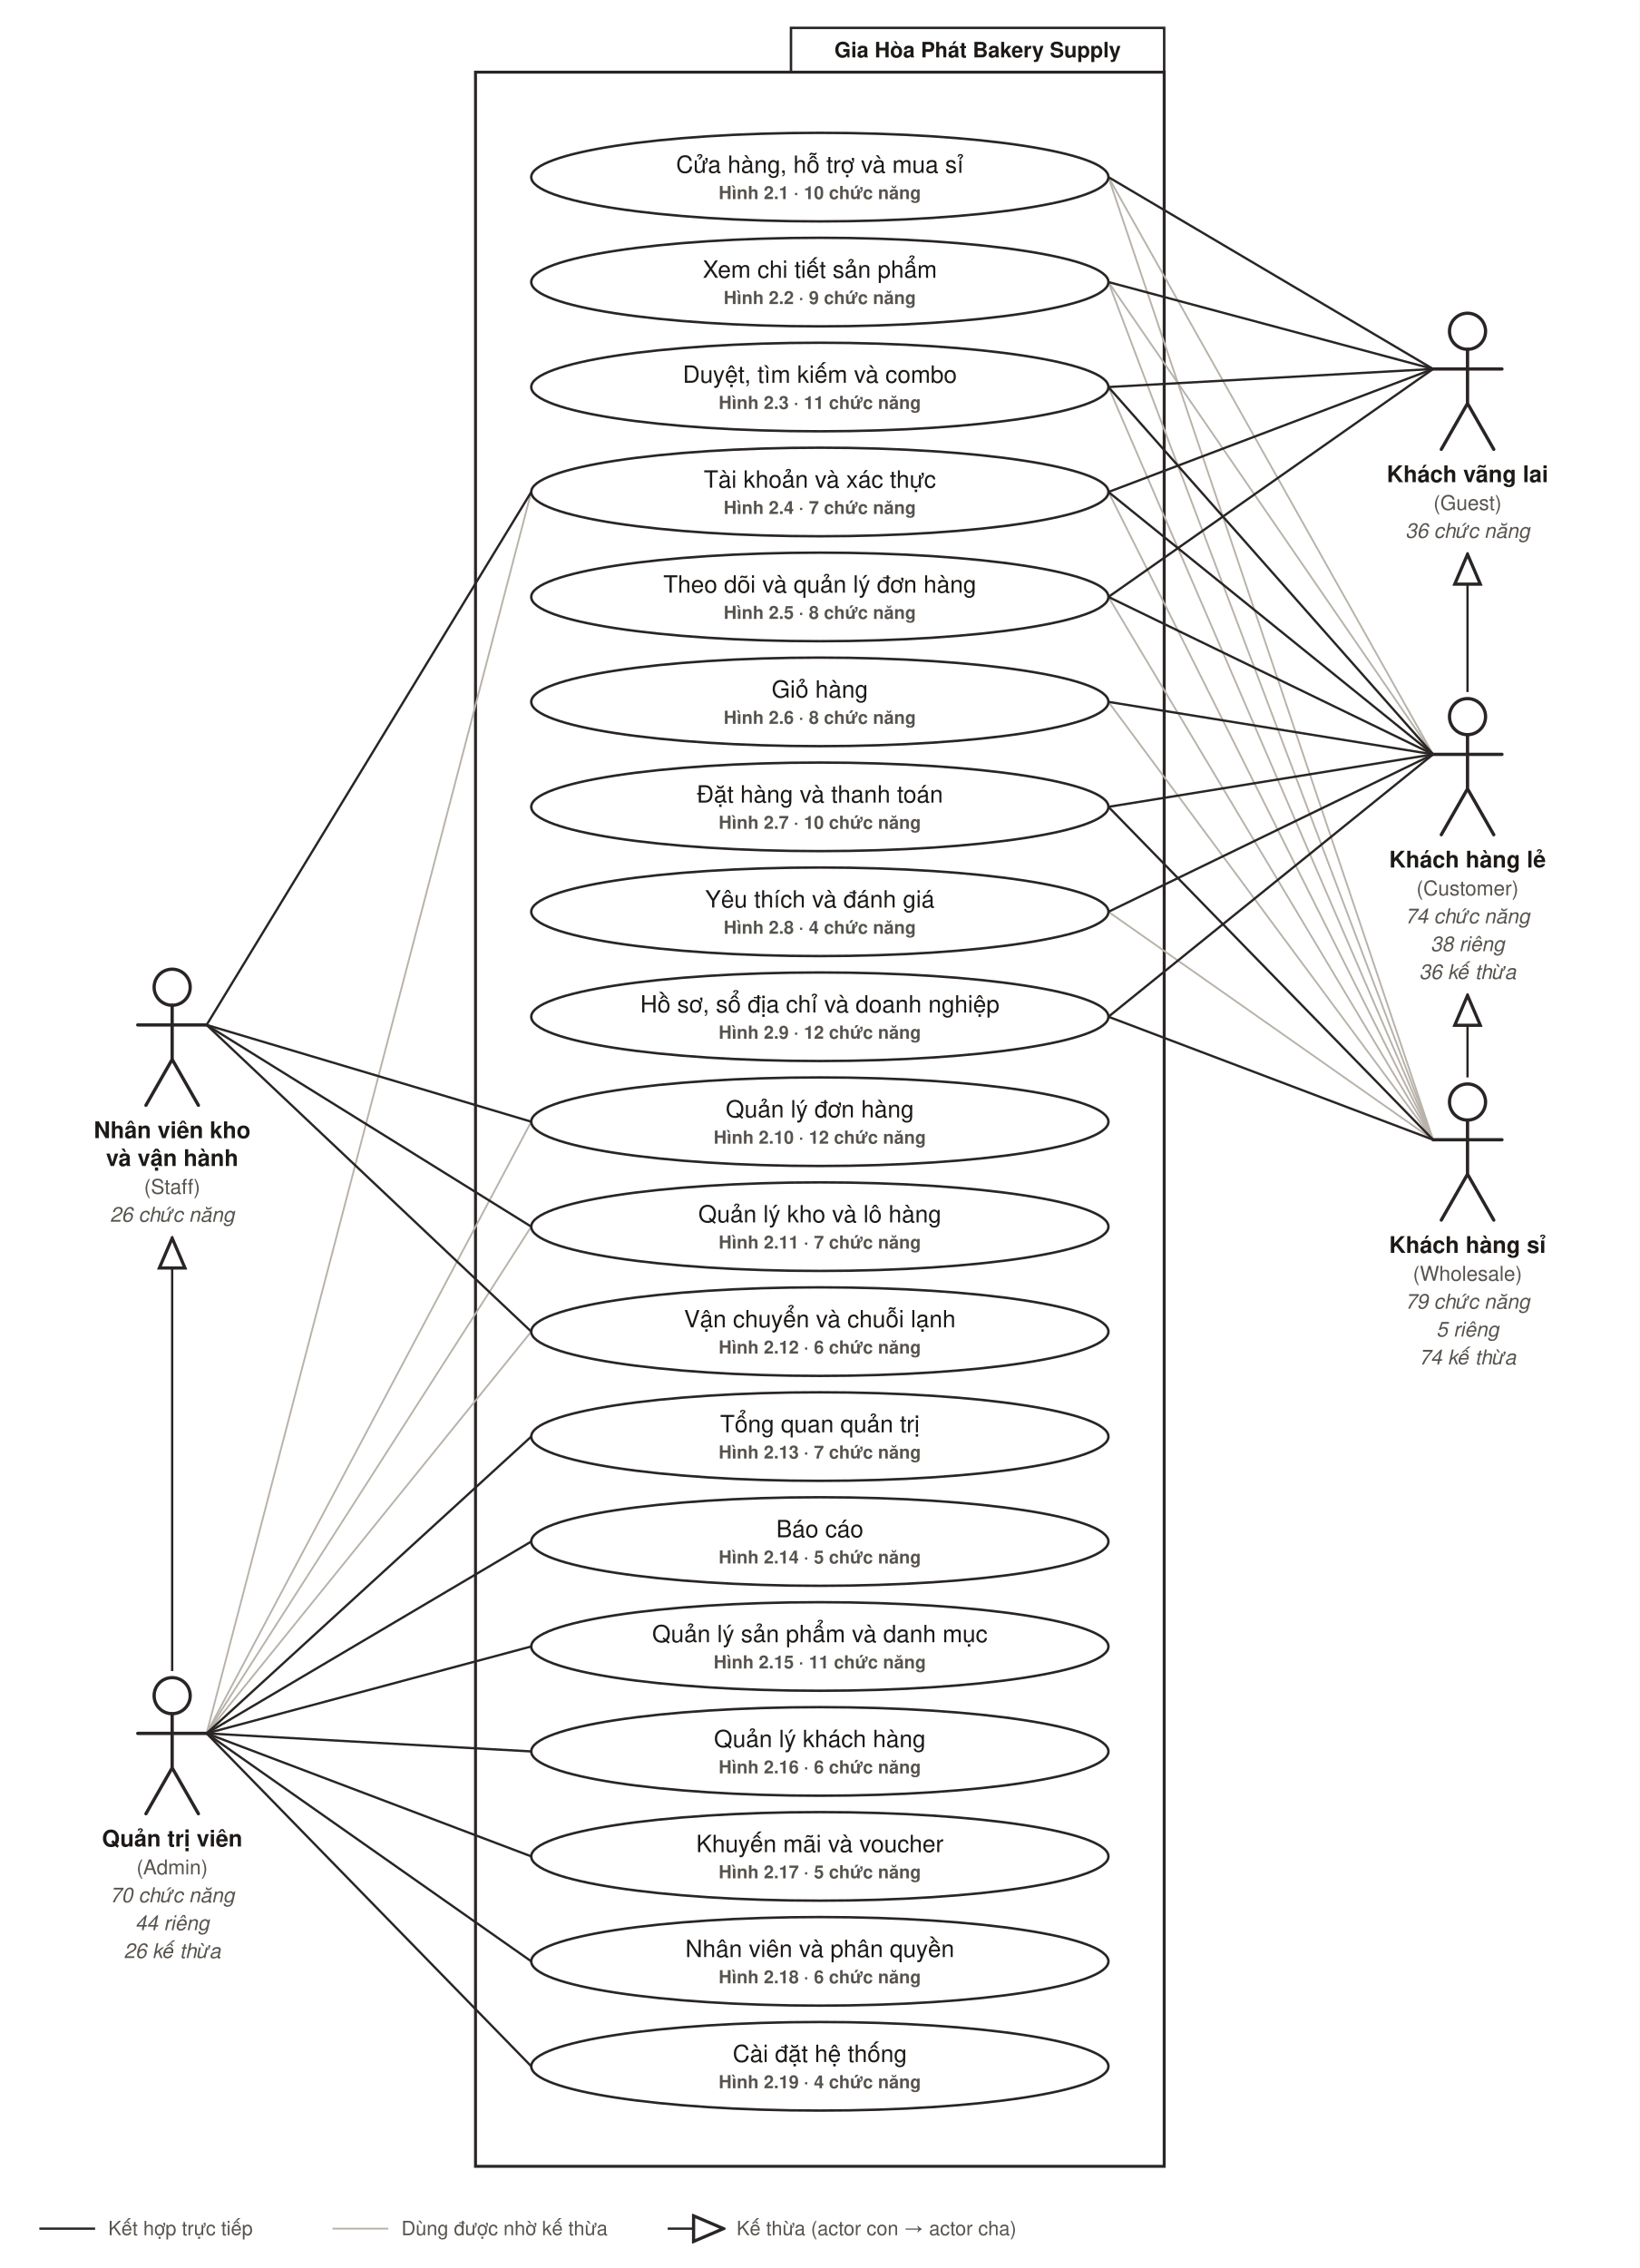
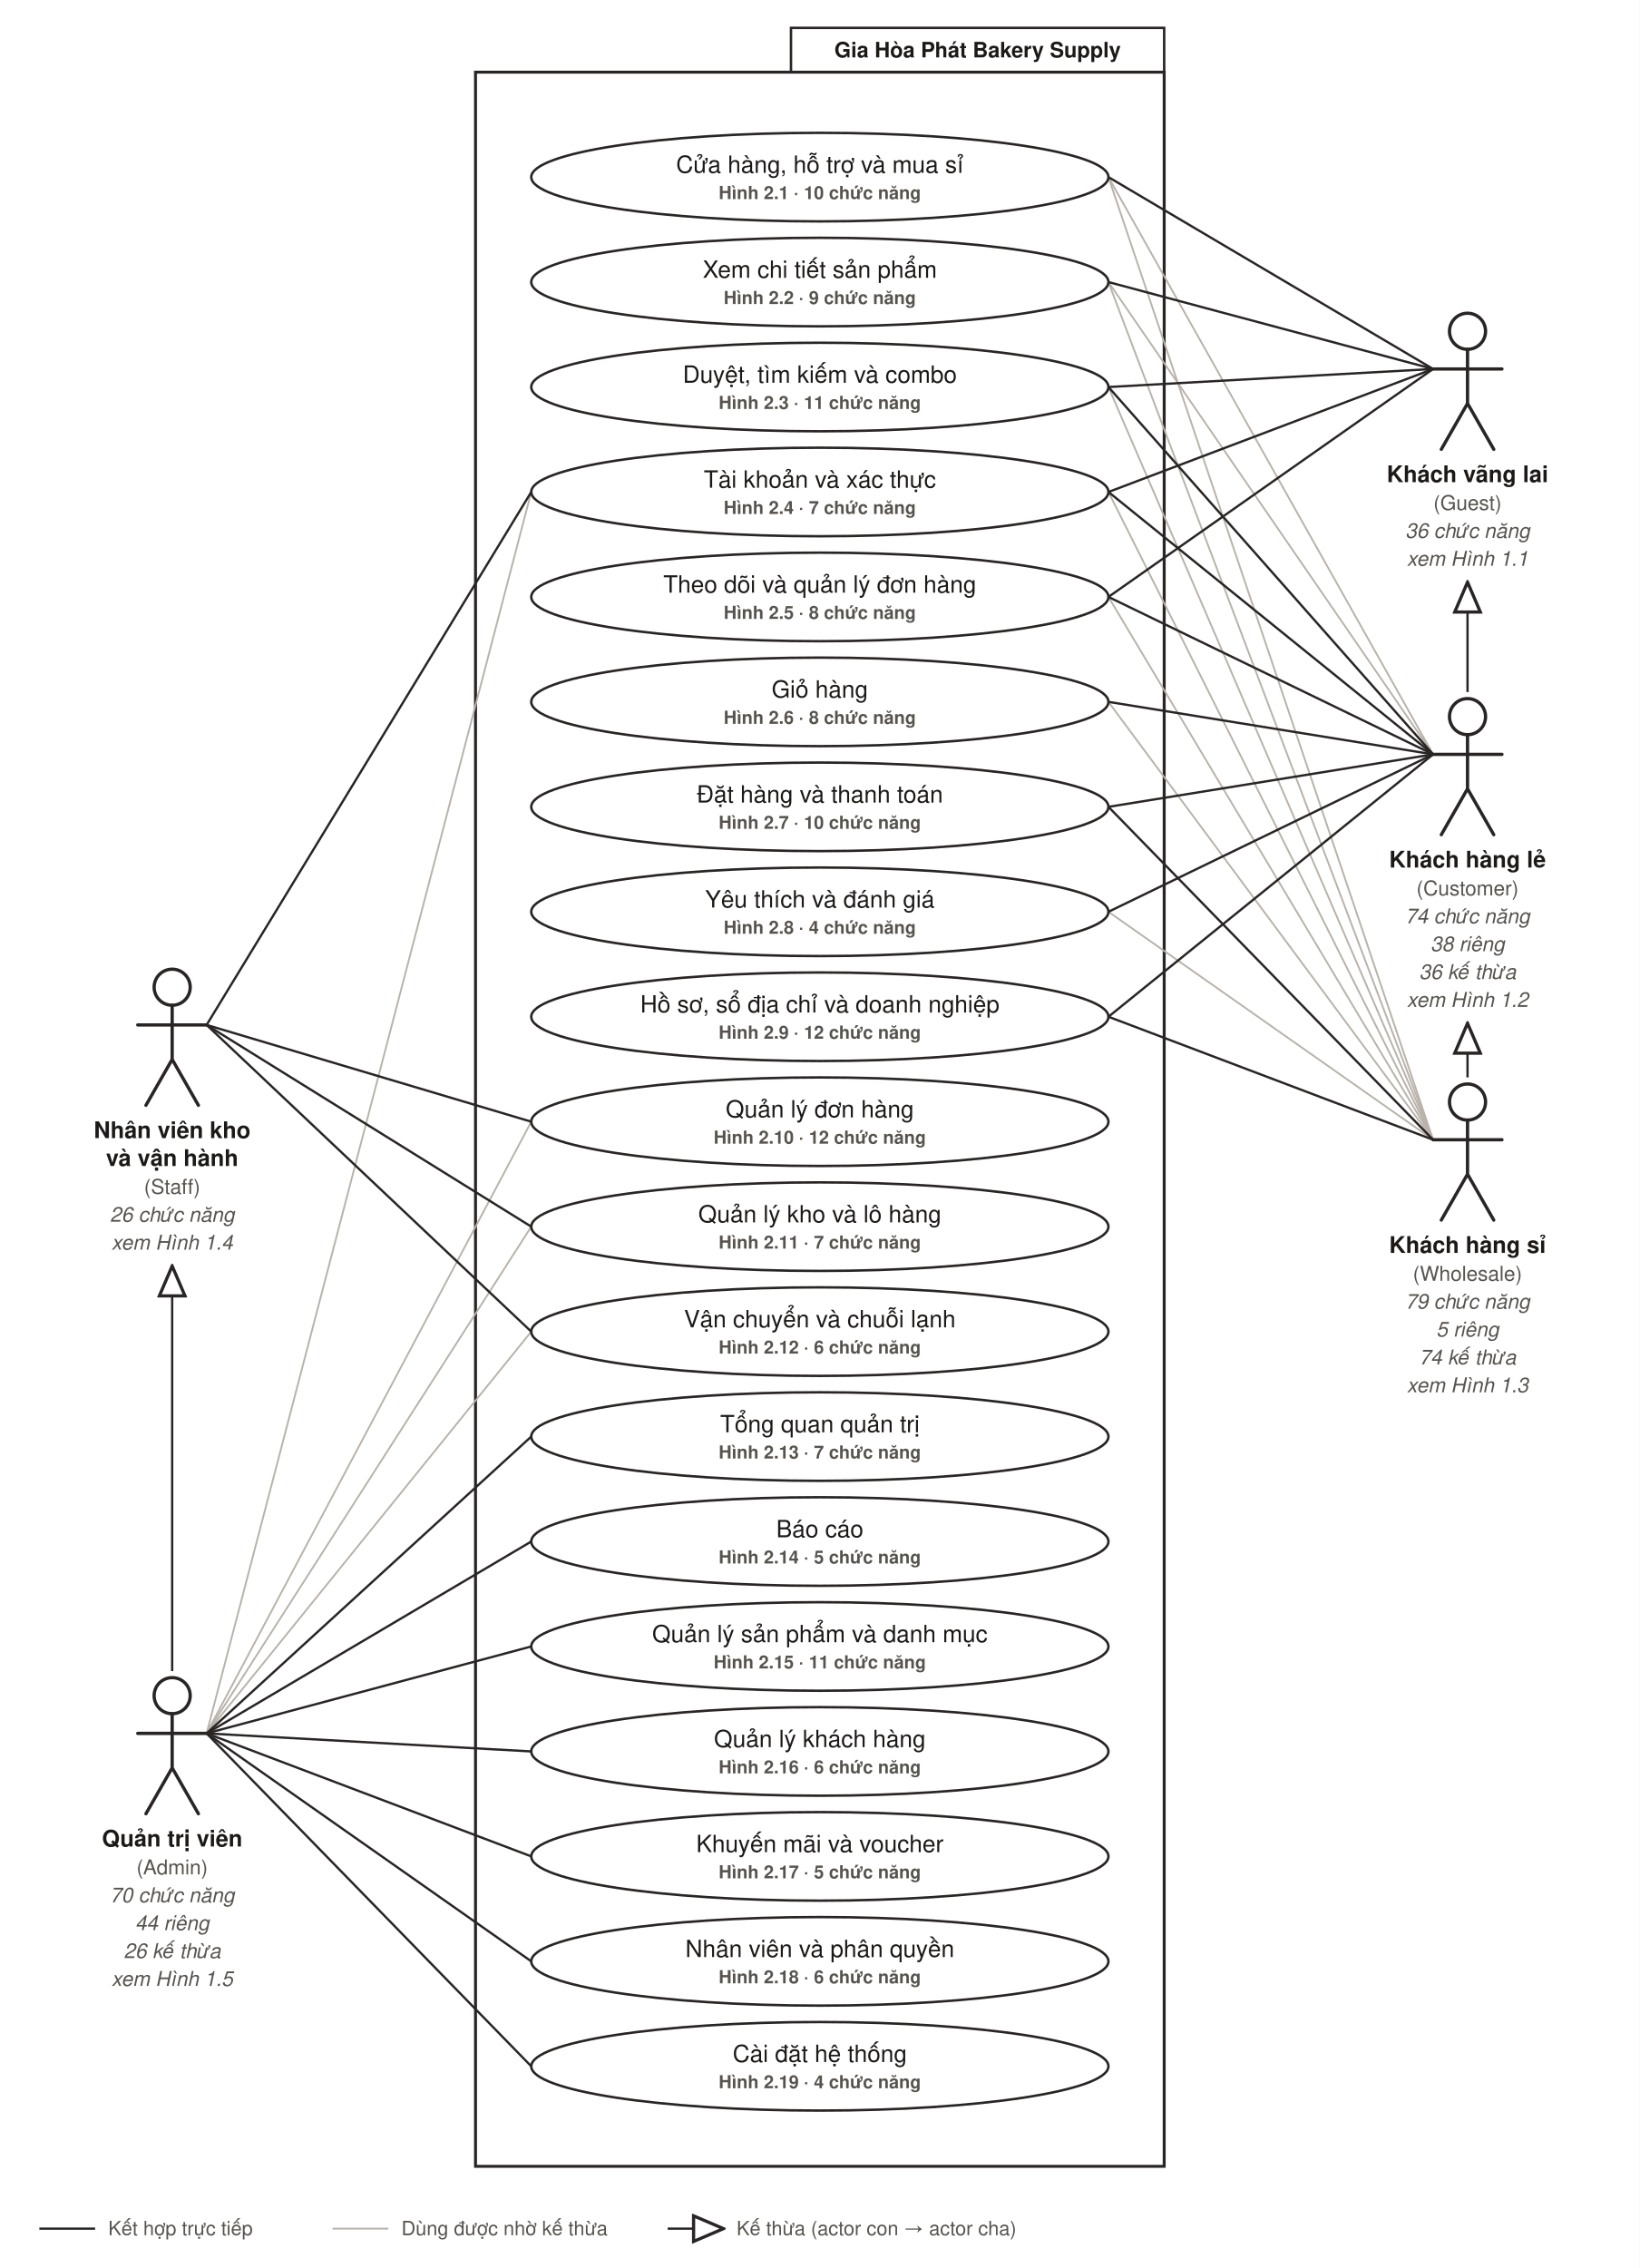
<svg xmlns="http://www.w3.org/2000/svg" width="1000" height="1383" viewBox="0 0 1000 1383" font-family="'Helvetica Neue', Helvetica, Arial, sans-serif">
  <defs>
    <marker id="open" viewBox="0 0 12 12" refX="11" refY="6" markerWidth="11" markerHeight="11" orient="auto">
      <path d="M1 1 L11 6 L1 11" fill="none" stroke="#292524" stroke-width="1.5" />
    </marker>
    <marker id="tri" viewBox="0 0 16 14" refX="15" refY="7" markerWidth="15" markerHeight="13" orient="auto">
      <path d="M1 1 L15 7 L1 13 Z" fill="#fff" stroke="#292524" stroke-width="1.5" />
    </marker>
  </defs>
  <rect width="100%" height="100%" fill="#FFFFFF" />
  <rect x="482.4" y="17" width="227.6" height="27" fill="#fff" stroke="#292524" stroke-width="1.5" />
  <text x="596.2" y="35" text-anchor="middle" font-size="13" font-weight="600" fill="#1C1917">Gia Hòa Phát Bakery Supply</text>
  <rect x="290" y="44" width="420" height="1277" fill="#fff" stroke="#292524" stroke-width="1.8" />
  <line x1="874.0" y1="460.0" x2="676.0" y2="108.0" stroke="#B8B2AA" stroke-width="1.1" />
  <line x1="874.0" y1="460.0" x2="676.0" y2="172.0" stroke="#B8B2AA" stroke-width="1.1" />
  <line x1="874.0" y1="695.0" x2="676.0" y2="236.0" stroke="#B8B2AA" stroke-width="1.1" />
  <line x1="874.0" y1="695.0" x2="676.0" y2="300.0" stroke="#B8B2AA" stroke-width="1.1" />
  <line x1="874.0" y1="695.0" x2="676.0" y2="364.0" stroke="#B8B2AA" stroke-width="1.1" />
  <line x1="874.0" y1="695.0" x2="676.0" y2="428.0" stroke="#B8B2AA" stroke-width="1.1" />
  <line x1="874.0" y1="695.0" x2="676.0" y2="556.0" stroke="#B8B2AA" stroke-width="1.1" />
  <line x1="874.0" y1="695.0" x2="676.0" y2="108.0" stroke="#B8B2AA" stroke-width="1.1" />
  <line x1="874.0" y1="695.0" x2="676.0" y2="172.0" stroke="#B8B2AA" stroke-width="1.1" />
  <line x1="126.0" y1="1057.0" x2="324.0" y2="300.0" stroke="#B8B2AA" stroke-width="1.1" />
  <line x1="126.0" y1="1057.0" x2="324.0" y2="684.0" stroke="#B8B2AA" stroke-width="1.1" />
  <line x1="126.0" y1="1057.0" x2="324.0" y2="748.0" stroke="#B8B2AA" stroke-width="1.1" />
  <line x1="126.0" y1="1057.0" x2="324.0" y2="812.0" stroke="#B8B2AA" stroke-width="1.1" />
  <line x1="874.0" y1="225.0" x2="676.0" y2="108.0" stroke="#292524" stroke-width="1.4" />
  <line x1="874.0" y1="225.0" x2="676.0" y2="172.0" stroke="#292524" stroke-width="1.4" />
  <line x1="874.0" y1="225.0" x2="676.0" y2="236.0" stroke="#292524" stroke-width="1.4" />
  <line x1="874.0" y1="225.0" x2="676.0" y2="300.0" stroke="#292524" stroke-width="1.4" />
  <line x1="874.0" y1="225.0" x2="676.0" y2="364.0" stroke="#292524" stroke-width="1.4" />
  <line x1="874.0" y1="460.0" x2="676.0" y2="236.0" stroke="#292524" stroke-width="1.4" />
  <line x1="874.0" y1="460.0" x2="676.0" y2="300.0" stroke="#292524" stroke-width="1.4" />
  <line x1="874.0" y1="460.0" x2="676.0" y2="364.0" stroke="#292524" stroke-width="1.4" />
  <line x1="874.0" y1="460.0" x2="676.0" y2="428.0" stroke="#292524" stroke-width="1.4" />
  <line x1="874.0" y1="460.0" x2="676.0" y2="492.0" stroke="#292524" stroke-width="1.4" />
  <line x1="874.0" y1="460.0" x2="676.0" y2="556.0" stroke="#292524" stroke-width="1.4" />
  <line x1="874.0" y1="460.0" x2="676.0" y2="620.0" stroke="#292524" stroke-width="1.4" />
  <line x1="874.0" y1="695.0" x2="676.0" y2="492.0" stroke="#292524" stroke-width="1.4" />
  <line x1="874.0" y1="695.0" x2="676.0" y2="620.0" stroke="#292524" stroke-width="1.4" />
  <line x1="126.0" y1="625.0" x2="324.0" y2="300.0" stroke="#292524" stroke-width="1.4" />
  <line x1="126.0" y1="625.0" x2="324.0" y2="684.0" stroke="#292524" stroke-width="1.4" />
  <line x1="126.0" y1="625.0" x2="324.0" y2="748.0" stroke="#292524" stroke-width="1.4" />
  <line x1="126.0" y1="625.0" x2="324.0" y2="812.0" stroke="#292524" stroke-width="1.4" />
  <line x1="126.0" y1="1057.0" x2="324.0" y2="876.0" stroke="#292524" stroke-width="1.4" />
  <line x1="126.0" y1="1057.0" x2="324.0" y2="940.0" stroke="#292524" stroke-width="1.4" />
  <line x1="126.0" y1="1057.0" x2="324.0" y2="1004.0" stroke="#292524" stroke-width="1.4" />
  <line x1="126.0" y1="1057.0" x2="324.0" y2="1068.0" stroke="#292524" stroke-width="1.4" />
  <line x1="126.0" y1="1057.0" x2="324.0" y2="1132.0" stroke="#292524" stroke-width="1.4" />
  <line x1="126.0" y1="1057.0" x2="324.0" y2="1196.0" stroke="#292524" stroke-width="1.4" />
  <line x1="126.0" y1="1057.0" x2="324.0" y2="1260.0" stroke="#292524" stroke-width="1.4" />
-   <line x1="895.0" y1="422.0" x2="895.0" y2="338.0" stroke="#292524" stroke-width="1.4" marker-end="url(#tri)" />
-   <line x1="895.0" y1="657.0" x2="895.0" y2="607.0" stroke="#292524" stroke-width="1.4" marker-end="url(#tri)" />
-   <line x1="105.0" y1="1019.0" x2="105.0" y2="755.0" stroke="#292524" stroke-width="1.4" marker-end="url(#tri)" />
+   <line x1="895.0" y1="422.0" x2="895.0" y2="355.0" stroke="#292524" stroke-width="1.4" marker-end="url(#tri)" />
+   <line x1="895.0" y1="657.0" x2="895.0" y2="624.0" stroke="#292524" stroke-width="1.4" marker-end="url(#tri)" />
+   <line x1="105.0" y1="1019.0" x2="105.0" y2="772.0" stroke="#292524" stroke-width="1.4" marker-end="url(#tri)" />
  <g>
    <ellipse cx="500" cy="108" rx="176" ry="27" fill="#fff" stroke="#292524" stroke-width="1.5" />
    <text x="500" y="105.4" text-anchor="middle" font-size="14.5" font-weight="500" fill="#1C1917">Cửa hàng, hỗ trợ và mua sỉ</text>
    <text x="500" y="121.4" text-anchor="middle" font-size="11" font-weight="700" fill="#57534E">Hình 2.1 · 10 chức năng</text>
  </g>
  <g>
    <ellipse cx="500" cy="172" rx="176" ry="27" fill="#fff" stroke="#292524" stroke-width="1.5" />
    <text x="500" y="169.4" text-anchor="middle" font-size="14.5" font-weight="500" fill="#1C1917">Xem chi tiết sản phẩm</text>
    <text x="500" y="185.4" text-anchor="middle" font-size="11" font-weight="700" fill="#57534E">Hình 2.2 · 9 chức năng</text>
  </g>
  <g>
    <ellipse cx="500" cy="236" rx="176" ry="27" fill="#fff" stroke="#292524" stroke-width="1.5" />
    <text x="500" y="233.4" text-anchor="middle" font-size="14.5" font-weight="500" fill="#1C1917">Duyệt, tìm kiếm và combo</text>
    <text x="500" y="249.4" text-anchor="middle" font-size="11" font-weight="700" fill="#57534E">Hình 2.3 · 11 chức năng</text>
  </g>
  <g>
    <ellipse cx="500" cy="300" rx="176" ry="27" fill="#fff" stroke="#292524" stroke-width="1.5" />
    <text x="500" y="297.4" text-anchor="middle" font-size="14.5" font-weight="500" fill="#1C1917">Tài khoản và xác thực</text>
    <text x="500" y="313.4" text-anchor="middle" font-size="11" font-weight="700" fill="#57534E">Hình 2.4 · 7 chức năng</text>
  </g>
  <g>
    <ellipse cx="500" cy="364" rx="176" ry="27" fill="#fff" stroke="#292524" stroke-width="1.5" />
    <text x="500" y="361.4" text-anchor="middle" font-size="14.5" font-weight="500" fill="#1C1917">Theo dõi và quản lý đơn hàng</text>
    <text x="500" y="377.4" text-anchor="middle" font-size="11" font-weight="700" fill="#57534E">Hình 2.5 · 8 chức năng</text>
  </g>
  <g>
    <ellipse cx="500" cy="428" rx="176" ry="27" fill="#fff" stroke="#292524" stroke-width="1.5" />
    <text x="500" y="425.4" text-anchor="middle" font-size="14.5" font-weight="500" fill="#1C1917">Giỏ hàng</text>
    <text x="500" y="441.4" text-anchor="middle" font-size="11" font-weight="700" fill="#57534E">Hình 2.6 · 8 chức năng</text>
  </g>
  <g>
    <ellipse cx="500" cy="492" rx="176" ry="27" fill="#fff" stroke="#292524" stroke-width="1.5" />
    <text x="500" y="489.4" text-anchor="middle" font-size="14.5" font-weight="500" fill="#1C1917">Đặt hàng và thanh toán</text>
    <text x="500" y="505.4" text-anchor="middle" font-size="11" font-weight="700" fill="#57534E">Hình 2.7 · 10 chức năng</text>
  </g>
  <g>
    <ellipse cx="500" cy="556" rx="176" ry="27" fill="#fff" stroke="#292524" stroke-width="1.5" />
    <text x="500" y="553.4" text-anchor="middle" font-size="14.5" font-weight="500" fill="#1C1917">Yêu thích và đánh giá</text>
    <text x="500" y="569.4" text-anchor="middle" font-size="11" font-weight="700" fill="#57534E">Hình 2.8 · 4 chức năng</text>
  </g>
  <g>
    <ellipse cx="500" cy="620" rx="176" ry="27" fill="#fff" stroke="#292524" stroke-width="1.5" />
    <text x="500" y="617.4" text-anchor="middle" font-size="14.5" font-weight="500" fill="#1C1917">Hồ sơ, sổ địa chỉ và doanh nghiệp</text>
    <text x="500" y="633.4" text-anchor="middle" font-size="11" font-weight="700" fill="#57534E">Hình 2.9 · 12 chức năng</text>
  </g>
  <g>
    <ellipse cx="500" cy="684" rx="176" ry="27" fill="#fff" stroke="#292524" stroke-width="1.5" />
    <text x="500" y="681.4" text-anchor="middle" font-size="14.5" font-weight="500" fill="#1C1917">Quản lý đơn hàng</text>
    <text x="500" y="697.4" text-anchor="middle" font-size="11" font-weight="700" fill="#57534E">Hình 2.10 · 12 chức năng</text>
  </g>
  <g>
    <ellipse cx="500" cy="748" rx="176" ry="27" fill="#fff" stroke="#292524" stroke-width="1.5" />
    <text x="500" y="745.4" text-anchor="middle" font-size="14.5" font-weight="500" fill="#1C1917">Quản lý kho và lô hàng</text>
    <text x="500" y="761.4" text-anchor="middle" font-size="11" font-weight="700" fill="#57534E">Hình 2.11 · 7 chức năng</text>
  </g>
  <g>
    <ellipse cx="500" cy="812" rx="176" ry="27" fill="#fff" stroke="#292524" stroke-width="1.5" />
    <text x="500" y="809.4" text-anchor="middle" font-size="14.5" font-weight="500" fill="#1C1917">Vận chuyển và chuỗi lạnh</text>
    <text x="500" y="825.4" text-anchor="middle" font-size="11" font-weight="700" fill="#57534E">Hình 2.12 · 6 chức năng</text>
  </g>
  <g>
    <ellipse cx="500" cy="876" rx="176" ry="27" fill="#fff" stroke="#292524" stroke-width="1.5" />
    <text x="500" y="873.4" text-anchor="middle" font-size="14.5" font-weight="500" fill="#1C1917">Tổng quan quản trị</text>
    <text x="500" y="889.4" text-anchor="middle" font-size="11" font-weight="700" fill="#57534E">Hình 2.13 · 7 chức năng</text>
  </g>
  <g>
    <ellipse cx="500" cy="940" rx="176" ry="27" fill="#fff" stroke="#292524" stroke-width="1.5" />
    <text x="500" y="937.4" text-anchor="middle" font-size="14.5" font-weight="500" fill="#1C1917">Báo cáo</text>
    <text x="500" y="953.4" text-anchor="middle" font-size="11" font-weight="700" fill="#57534E">Hình 2.14 · 5 chức năng</text>
  </g>
  <g>
    <ellipse cx="500" cy="1004" rx="176" ry="27" fill="#fff" stroke="#292524" stroke-width="1.5" />
    <text x="500" y="1001.4" text-anchor="middle" font-size="14.5" font-weight="500" fill="#1C1917">Quản lý sản phẩm và danh mục</text>
    <text x="500" y="1017.4" text-anchor="middle" font-size="11" font-weight="700" fill="#57534E">Hình 2.15 · 11 chức năng</text>
  </g>
  <g>
    <ellipse cx="500" cy="1068" rx="176" ry="27" fill="#fff" stroke="#292524" stroke-width="1.5" />
    <text x="500" y="1065.4" text-anchor="middle" font-size="14.5" font-weight="500" fill="#1C1917">Quản lý khách hàng</text>
    <text x="500" y="1081.4" text-anchor="middle" font-size="11" font-weight="700" fill="#57534E">Hình 2.16 · 6 chức năng</text>
  </g>
  <g>
    <ellipse cx="500" cy="1132" rx="176" ry="27" fill="#fff" stroke="#292524" stroke-width="1.5" />
    <text x="500" y="1129.4" text-anchor="middle" font-size="14.5" font-weight="500" fill="#1C1917">Khuyến mãi và voucher</text>
    <text x="500" y="1145.4" text-anchor="middle" font-size="11" font-weight="700" fill="#57534E">Hình 2.17 · 5 chức năng</text>
  </g>
  <g>
    <ellipse cx="500" cy="1196" rx="176" ry="27" fill="#fff" stroke="#292524" stroke-width="1.5" />
    <text x="500" y="1193.4" text-anchor="middle" font-size="14.5" font-weight="500" fill="#1C1917">Nhân viên và phân quyền</text>
    <text x="500" y="1209.4" text-anchor="middle" font-size="11" font-weight="700" fill="#57534E">Hình 2.18 · 6 chức năng</text>
  </g>
  <g>
    <ellipse cx="500" cy="1260" rx="176" ry="27" fill="#fff" stroke="#292524" stroke-width="1.5" />
    <text x="500" y="1257.4" text-anchor="middle" font-size="14.5" font-weight="500" fill="#1C1917">Cài đặt hệ thống</text>
    <text x="500" y="1273.4" text-anchor="middle" font-size="11" font-weight="700" fill="#57534E">Hình 2.19 · 4 chức năng</text>
  </g>
  <g>
    <circle cx="895" cy="202" r="11" fill="#fff" stroke="#292524" stroke-width="2" />
    <path d="M895 213 V246 M874 225 H916 M895 246 L879 274 M895 246 L911 274" fill="none" stroke="#292524" stroke-width="2" stroke-linecap="round" />
    <text x="895" y="294" text-anchor="middle" font-size="14" font-weight="700" fill="#1C1917">Khách vãng lai</text>
    <text x="895" y="311" text-anchor="middle" font-size="12.5" font-weight="400" fill="#57534E">(Guest)</text>
    <text x="895" y="328" text-anchor="middle" font-size="12.5" font-weight="400" font-style="italic" fill="#57534E">36 chức năng</text>
+     <text x="895" y="345" text-anchor="middle" font-size="12.5" font-weight="400" font-style="italic" fill="#57534E">xem Hình 1.1</text>
  </g>
  <g>
    <circle cx="895" cy="437" r="11" fill="#fff" stroke="#292524" stroke-width="2" />
    <path d="M895 448 V481 M874 460 H916 M895 481 L879 509 M895 481 L911 509" fill="none" stroke="#292524" stroke-width="2" stroke-linecap="round" />
    <text x="895" y="529" text-anchor="middle" font-size="14" font-weight="700" fill="#1C1917">Khách hàng lẻ</text>
    <text x="895" y="546" text-anchor="middle" font-size="12.5" font-weight="400" fill="#57534E">(Customer)</text>
    <text x="895" y="563" text-anchor="middle" font-size="12.5" font-weight="400" font-style="italic" fill="#57534E">74 chức năng</text>
    <text x="895" y="580" text-anchor="middle" font-size="12.5" font-weight="400" font-style="italic" fill="#57534E">38 riêng</text>
    <text x="895" y="597" text-anchor="middle" font-size="12.5" font-weight="400" font-style="italic" fill="#57534E">36 kế thừa</text>
+     <text x="895" y="614" text-anchor="middle" font-size="12.5" font-weight="400" font-style="italic" fill="#57534E">xem Hình 1.2</text>
  </g>
  <g>
    <circle cx="895" cy="672" r="11" fill="#fff" stroke="#292524" stroke-width="2" />
    <path d="M895 683 V716 M874 695 H916 M895 716 L879 744 M895 716 L911 744" fill="none" stroke="#292524" stroke-width="2" stroke-linecap="round" />
    <text x="895" y="764" text-anchor="middle" font-size="14" font-weight="700" fill="#1C1917">Khách hàng sỉ</text>
    <text x="895" y="781" text-anchor="middle" font-size="12.5" font-weight="400" fill="#57534E">(Wholesale)</text>
    <text x="895" y="798" text-anchor="middle" font-size="12.5" font-weight="400" font-style="italic" fill="#57534E">79 chức năng</text>
    <text x="895" y="815" text-anchor="middle" font-size="12.5" font-weight="400" font-style="italic" fill="#57534E">5 riêng</text>
    <text x="895" y="832" text-anchor="middle" font-size="12.5" font-weight="400" font-style="italic" fill="#57534E">74 kế thừa</text>
+     <text x="895" y="849" text-anchor="middle" font-size="12.5" font-weight="400" font-style="italic" fill="#57534E">xem Hình 1.3</text>
  </g>
  <g>
    <circle cx="105" cy="602" r="11" fill="#fff" stroke="#292524" stroke-width="2" />
    <path d="M105 613 V646 M84 625 H126 M105 646 L89 674 M105 646 L121 674" fill="none" stroke="#292524" stroke-width="2" stroke-linecap="round" />
    <text x="105" y="694" text-anchor="middle" font-size="14" font-weight="700" fill="#1C1917">Nhân viên kho</text>
    <text x="105" y="711" text-anchor="middle" font-size="14" font-weight="700" fill="#1C1917">và vận hành</text>
    <text x="105" y="728" text-anchor="middle" font-size="12.5" font-weight="400" fill="#57534E">(Staff)</text>
    <text x="105" y="745" text-anchor="middle" font-size="12.5" font-weight="400" font-style="italic" fill="#57534E">26 chức năng</text>
+     <text x="105" y="762" text-anchor="middle" font-size="12.5" font-weight="400" font-style="italic" fill="#57534E">xem Hình 1.4</text>
  </g>
  <g>
    <circle cx="105" cy="1034" r="11" fill="#fff" stroke="#292524" stroke-width="2" />
    <path d="M105 1045 V1078 M84 1057 H126 M105 1078 L89 1106 M105 1078 L121 1106" fill="none" stroke="#292524" stroke-width="2" stroke-linecap="round" />
    <text x="105" y="1126" text-anchor="middle" font-size="14" font-weight="700" fill="#1C1917">Quản trị viên</text>
    <text x="105" y="1143" text-anchor="middle" font-size="12.5" font-weight="400" fill="#57534E">(Admin)</text>
    <text x="105" y="1160" text-anchor="middle" font-size="12.5" font-weight="400" font-style="italic" fill="#57534E">70 chức năng</text>
    <text x="105" y="1177" text-anchor="middle" font-size="12.5" font-weight="400" font-style="italic" fill="#57534E">44 riêng</text>
    <text x="105" y="1194" text-anchor="middle" font-size="12.5" font-weight="400" font-style="italic" fill="#57534E">26 kế thừa</text>
+     <text x="105" y="1211" text-anchor="middle" font-size="12.5" font-weight="400" font-style="italic" fill="#57534E">xem Hình 1.5</text>
  </g>
  <g transform="translate(24,1359)">
    <line x1="0" y1="0" x2="34" y2="0" stroke="#292524" stroke-width="1.4" />
    <text x="42" y="4" font-size="12" fill="#57534E">Kết hợp trực tiếp</text>
  </g>
  <g transform="translate(202.8,1359)">
    <line x1="0" y1="0" x2="34" y2="0" stroke="#B8B2AA" stroke-width="1.1" />
    <text x="42" y="4" font-size="12" fill="#57534E">Dùng được nhờ kế thừa</text>
  </g>
  <g transform="translate(407.2,1359)">
    <line x1="0" y1="0" x2="34" y2="0" stroke="#292524" stroke-width="1.4" marker-end="url(#tri)" />
    <text x="42" y="4" font-size="12" fill="#57534E">Kế thừa (actor con → actor cha)</text>
  </g>
</svg>
